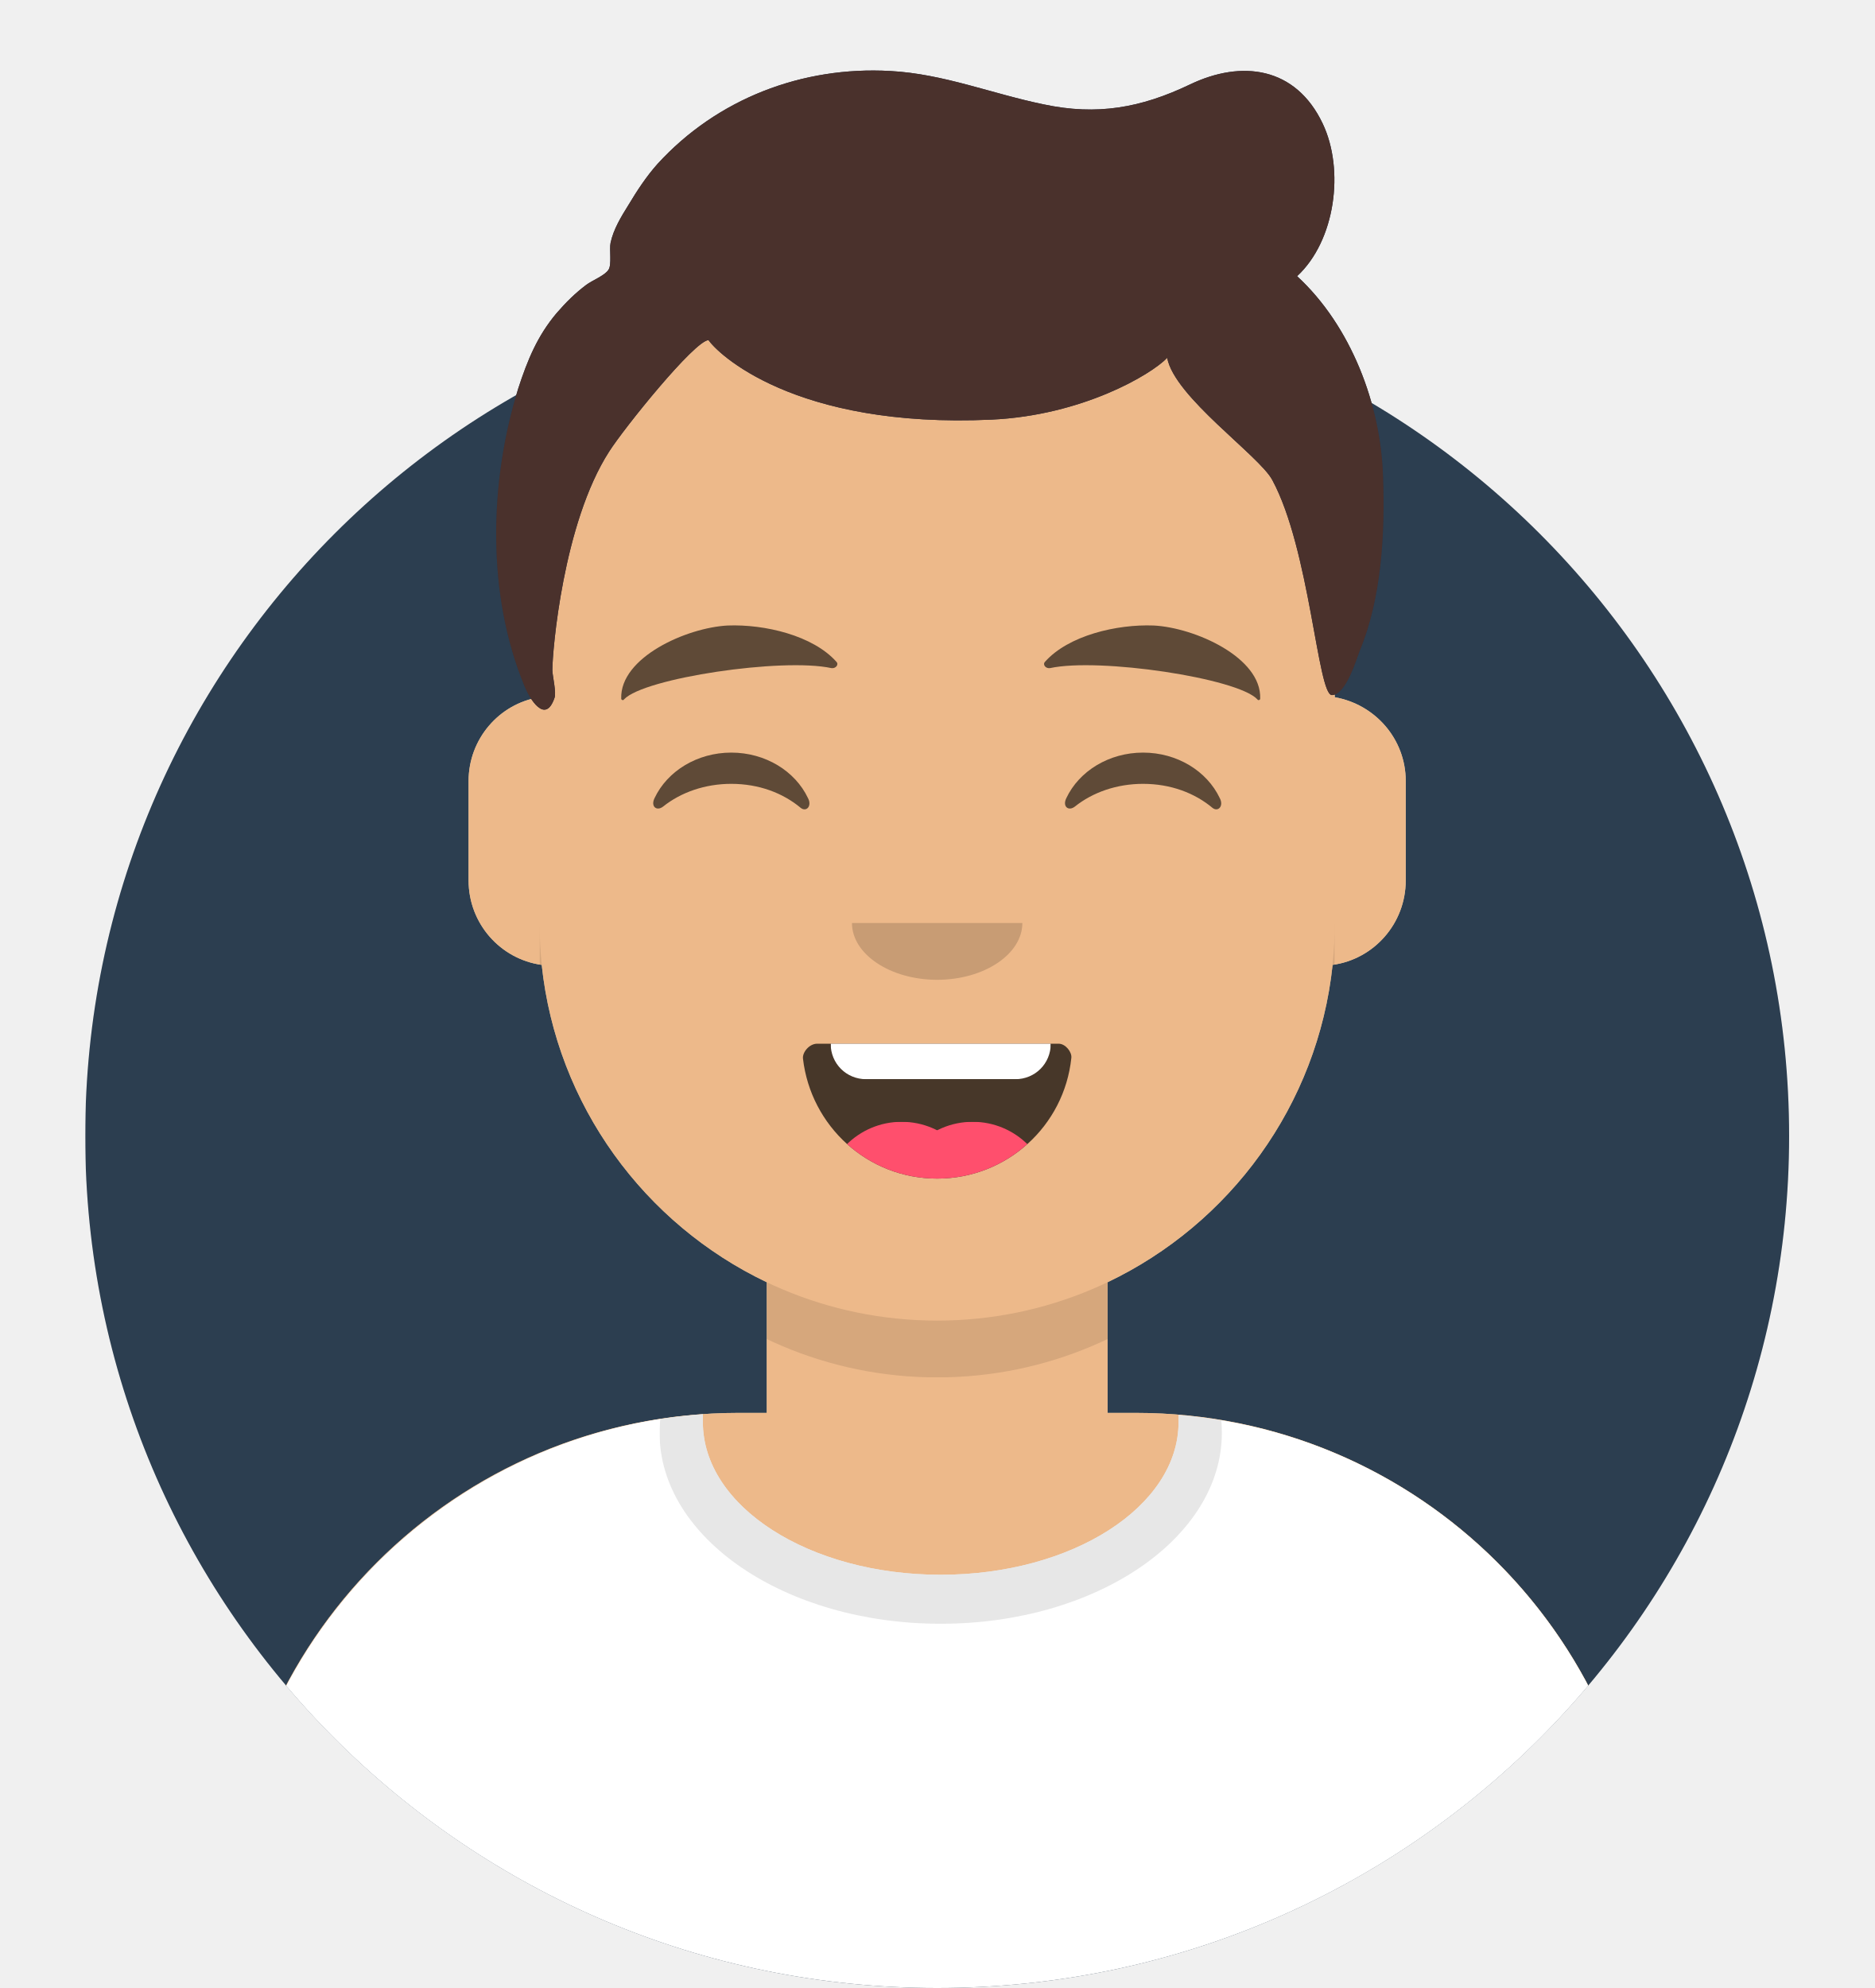
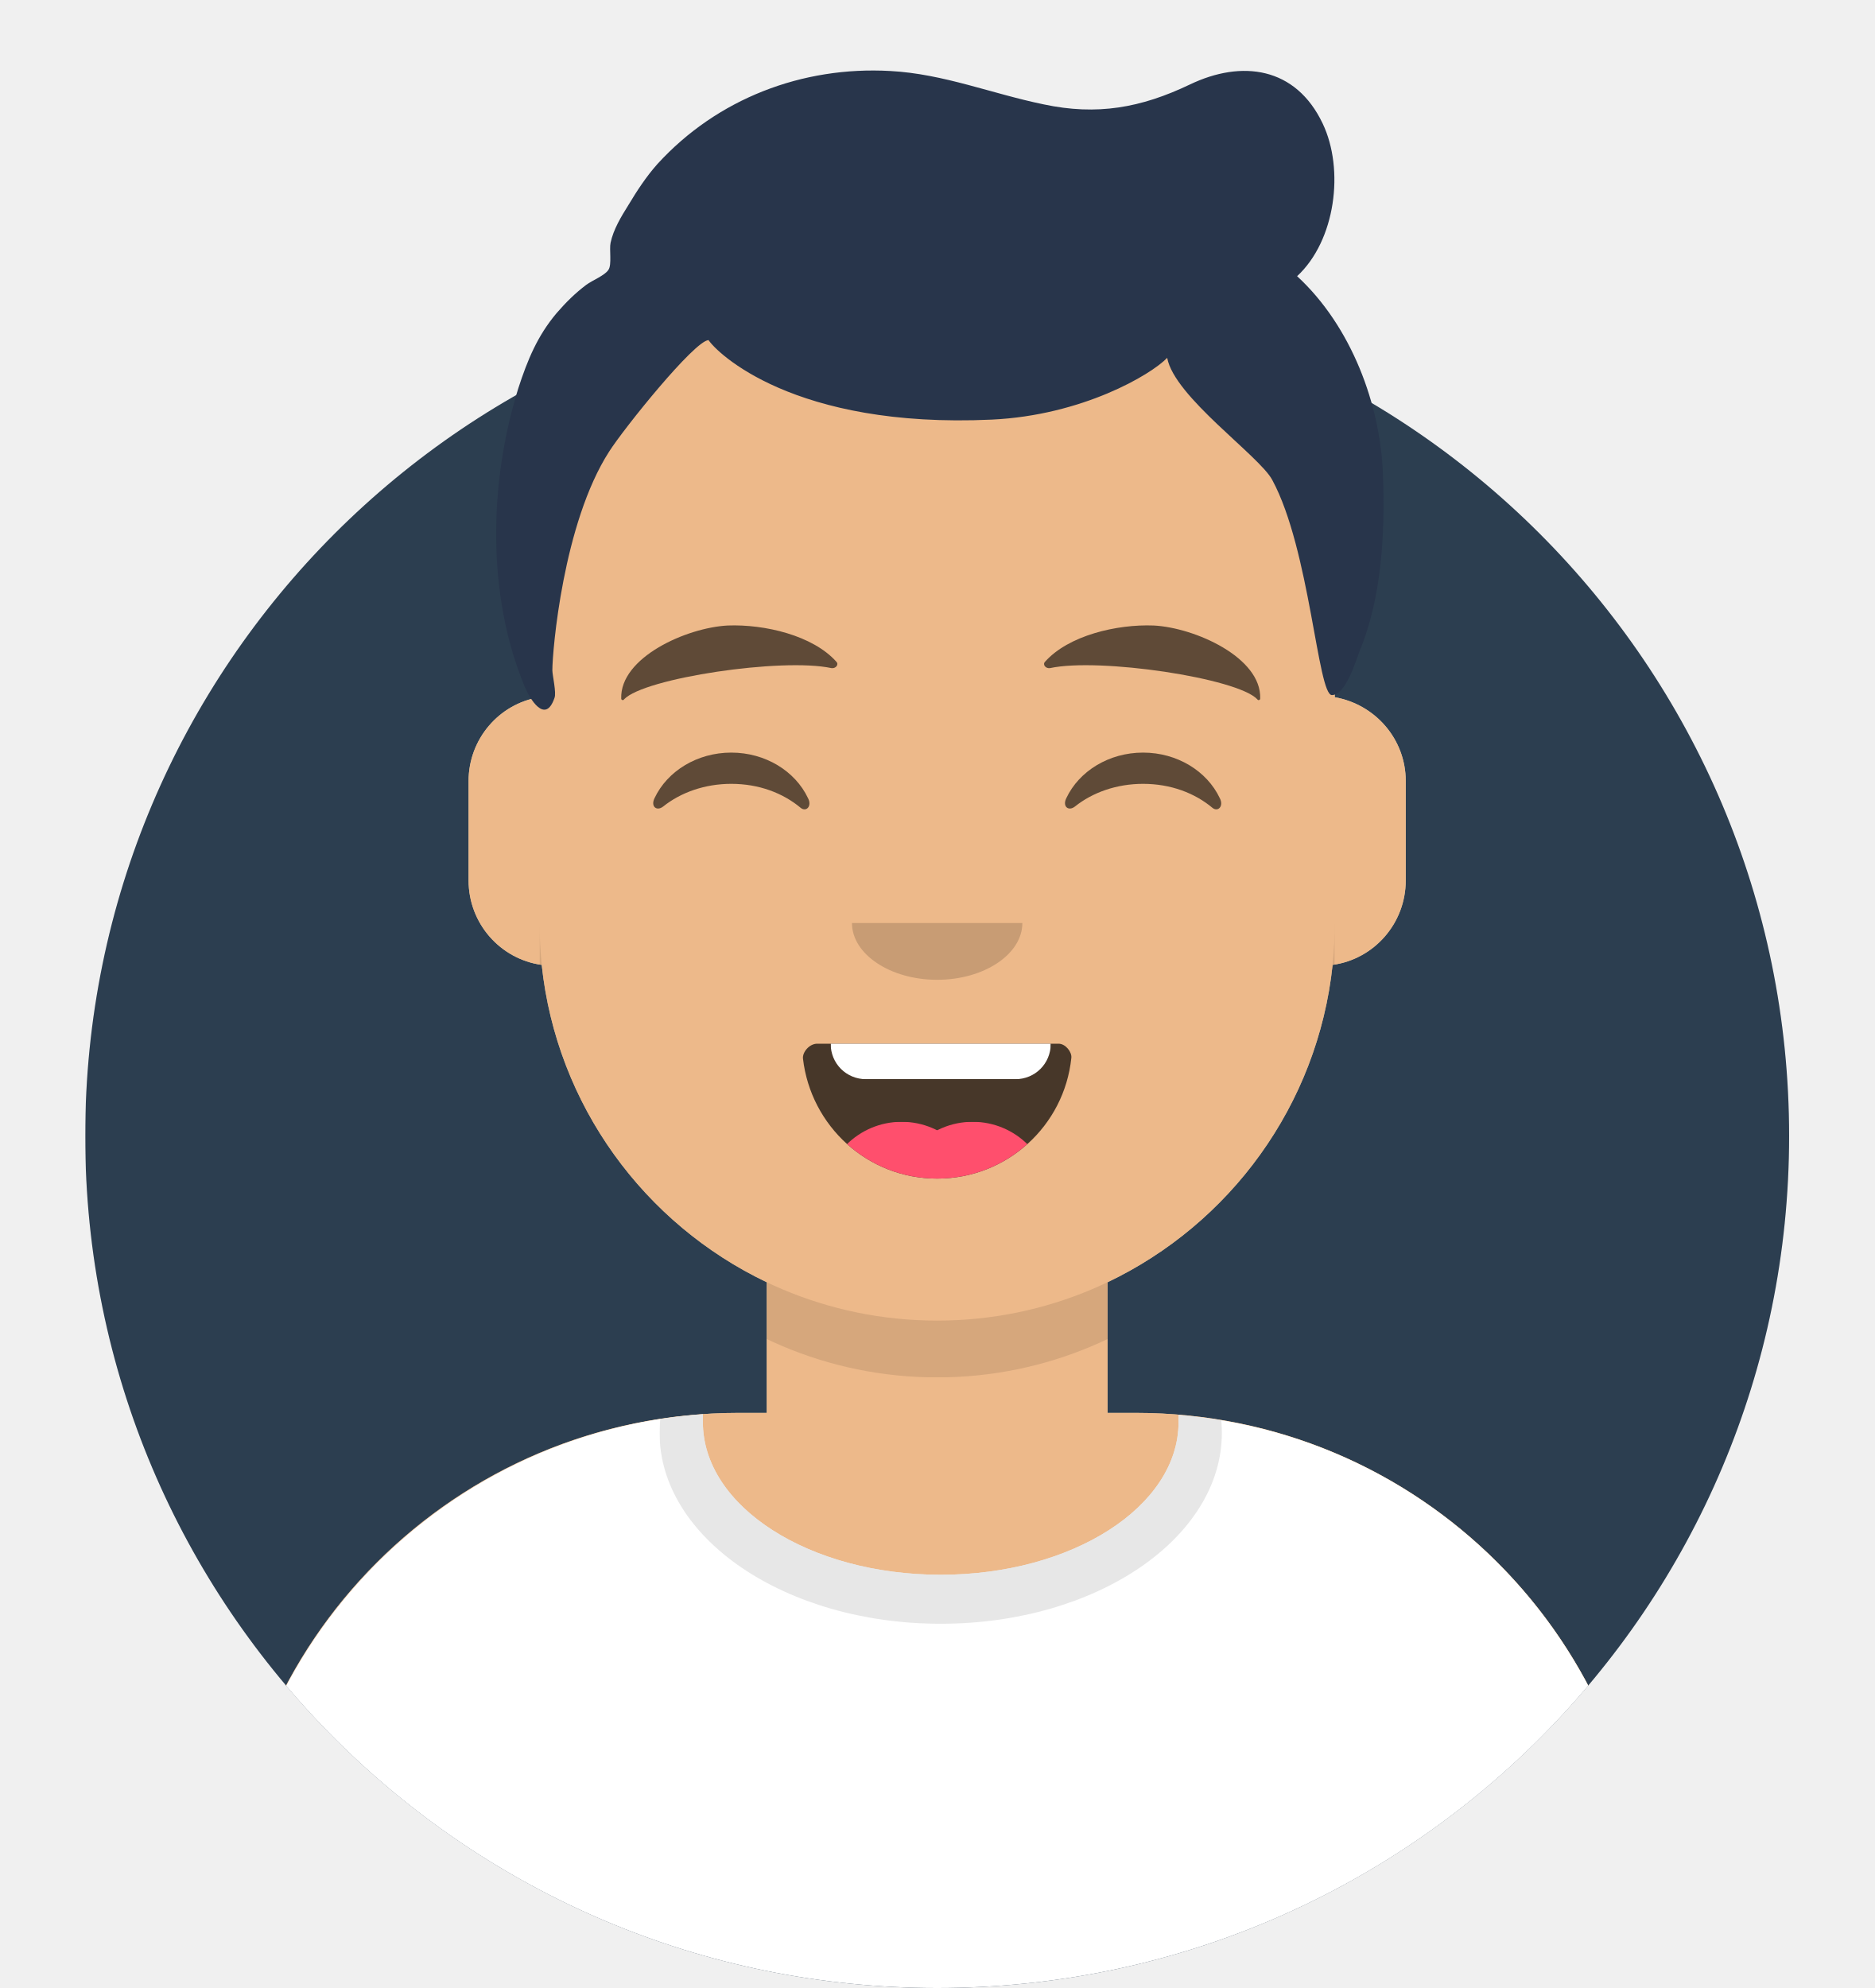
- <svg xmlns="http://www.w3.org/2000/svg" version="1.1" id="Layer_1" x="0px" y="0px" viewBox="0 0 264 280" style="enable-background:new 0 0 264 280;" xml:space="preserve">
-   <style type="text/css">
+ <svg xmlns="http://www.w3.org/2000/svg" xml:space="preserve" style="enable-background:new 0 0 264 280;" viewBox="0 0 264 280" y="0px" x="0px" id="Layer_1" version="1.1">
+   <defs id="defs181" />
+   <style id="style2" type="text/css">
	.st0{fill-rule:evenodd;clip-rule:evenodd;fill:#E6E6E6;}
	.st1{filter:url(#Adobe_OpacityMaskFilter);}
	.st2{fill-rule:evenodd;clip-rule:evenodd;fill:#FFFFFF;}
	.st3{mask:url(#mask-2_1_);}
	.st4{fill-rule:evenodd;clip-rule:evenodd;fill:#2C3E50;}
	.st5{filter:url(#Adobe_OpacityMaskFilter_1_);}
	.st6{mask:url(#mask-4_1_);}
	.st7{fill-rule:evenodd;clip-rule:evenodd;fill:#D0C6AC;}
	.st8{filter:url(#Adobe_OpacityMaskFilter_2_);}
	.st9{mask:url(#mask-6_1_);}
	.st10{fill-rule:evenodd;clip-rule:evenodd;fill:#EDB98A;}
	.st11{filter:url(#Adobe_OpacityMaskFilter_3_);}
	.st12{mask:url(#mask-6_2_);fill-rule:evenodd;clip-rule:evenodd;fill-opacity:0.1;}
	.st13{filter:url(#Adobe_OpacityMaskFilter_4_);}
	.st14{mask:url(#react-mask-952_1_);}
	.st15{filter:url(#Adobe_OpacityMaskFilter_5_);}
	.st16{opacity:0.6;mask:url(#react-mask-952_2_);}
	.st17{fill-rule:evenodd;clip-rule:evenodd;fill-opacity:0.16;}
	.st18{fill-rule:evenodd;clip-rule:evenodd;fill-opacity:0.7;}
	.st19{filter:url(#Adobe_OpacityMaskFilter_6_);}
	.st20{mask:url(#react-mask-934_1_);fill-rule:evenodd;clip-rule:evenodd;fill:#FFFFFF;}
	.st21{filter:url(#Adobe_OpacityMaskFilter_7_);}
	.st22{mask:url(#react-mask-934_2_);}
	.st23{fill-rule:evenodd;clip-rule:evenodd;fill:#FF4F6D;}
	.st24{fill-rule:evenodd;clip-rule:evenodd;fill-opacity:0.6;}
	.st25{filter:url(#Adobe_OpacityMaskFilter_8_);}
	.st26{mask:url(#react-mask-925_1_);}
	.st27{fill-rule:evenodd;clip-rule:evenodd;fill:#28354B;}
	.st28{filter:url(#Adobe_OpacityMaskFilter_9_);}
	.st29{mask:url(#react-mask-924_1_);}
	.st30{fill-rule:evenodd;clip-rule:evenodd;fill:#4A312C;}
</style>
-   <g>
-     <g transform="translate(-825, -1100)">
-       <g transform="translate(825, 1100)">
-         <g id="Circle" transform="translate(12, 40)">
+   <g id="g176">
+     <g id="g174" transform="translate(-825, -1100)">
+       <g id="g172" transform="translate(825, 1100)">
+         <g transform="translate(12, 40)" id="Circle">
          <g id="Circle-Background">
-             <circle class="st0" cx="120" cy="120" r="120" />
-           </g>
-           <defs>
-             <filter id="Adobe_OpacityMaskFilter" filterUnits="userSpaceOnUse" x="0" y="0" width="240" height="240">
-               <feColorMatrix type="matrix" values="1 0 0 0 0  0 1 0 0 0  0 0 1 0 0  0 0 0 1 0" />
+             <circle id="circle6" r="120" cy="120" cx="120" class="st0" />
+           </g>
+           <defs id="defs12">
+             <filter height="240" width="240" y="0" x="0" filterUnits="userSpaceOnUse" id="Adobe_OpacityMaskFilter">
+               <feColorMatrix id="feColorMatrix9" values="1 0 0 0 0  0 1 0 0 0  0 0 1 0 0  0 0 0 1 0" type="matrix" />
            </filter>
          </defs>
-           <mask maskUnits="userSpaceOnUse" x="0" y="0" width="240" height="240" id="mask-2_1_">
-             <g class="st1">
-               <circle id="path-1_1_" class="st2" cx="120" cy="120" r="120" />
+           <mask id="mask-2_1_" height="240" width="240" y="0" x="0" maskUnits="userSpaceOnUse">
+             <g id="g15" class="st1">
+               <circle r="120" cy="120" cx="120" class="st2" id="path-1_1_" />
            </g>
          </mask>
-           <g class="st3">
-             <rect class="st4" width="240" height="240" />
+           <g id="g20" mask="url(#mask-2_1_)" class="st3">
+             <rect id="rect18" height="240" width="240" class="st4" />
          </g>
        </g>
        <g id="Mask">
			</g>
-         <defs>
-           <filter id="Adobe_OpacityMaskFilter_1_" filterUnits="userSpaceOnUse" x="-1" y="0" width="265" height="280">
-             <feColorMatrix type="matrix" values="1 0 0 0 0  0 1 0 0 0  0 0 1 0 0  0 0 0 1 0" />
+         <defs id="defs27">
+           <filter height="280" width="265" y="0" x="-1" filterUnits="userSpaceOnUse" id="Adobe_OpacityMaskFilter_1_">
+             <feColorMatrix id="feColorMatrix24" values="1 0 0 0 0  0 1 0 0 0  0 0 1 0 0  0 0 0 1 0" type="matrix" />
          </filter>
        </defs>
-         <mask maskUnits="userSpaceOnUse" x="-1" y="0" width="265" height="280" id="mask-4_1_">
-           <g class="st5">
-             <path id="path-3_1_" class="st2" d="M12,160c0,66.3,53.7,120,120,120s120-53.7,120-120h12V0H0v160H12z" />
+         <mask id="mask-4_1_" height="280" width="265" y="0" x="-1" maskUnits="userSpaceOnUse">
+           <g id="g30" class="st5">
+             <path d="M12,160c0,66.3,53.7,120,120,120s120-53.7,120-120h12V0H0v160H12z" class="st2" id="path-3_1_" />
          </g>
        </mask>
-         <g id="Avataaar" class="st6">
-           <g id="Body" transform="translate(32, 36)">
-             <g>
-               <path class="st7" d="M124,144.6V163h4l0,0c39.8,0,72,32.2,72,72v9H0v-9c0-39.8,32.2-72,72-72l0,0h4v-18.4        c-17.2-8.2-29.6-24.9-31.7-44.7C38.5,99.1,34,94.1,34,88V74c0-5.9,4.3-10.9,10-11.8V56l0,0c0-30.9,25.1-56,56-56l0,0l0,0        c30.9,0,56,25.1,56,56v6.2c5.7,1,10,5.9,10,11.8v14c0,6.1-4.5,11.1-10.3,11.9C153.6,119.7,141.2,136.4,124,144.6z" />
-             </g>
-             <defs>
-               <filter id="Adobe_OpacityMaskFilter_2_" filterUnits="userSpaceOnUse" x="-32" y="0" width="264" height="244">
-                 <feColorMatrix type="matrix" values="1 0 0 0 0  0 1 0 0 0  0 0 1 0 0  0 0 0 1 0" />
-               </filter>
-             </defs>
-             <mask maskUnits="userSpaceOnUse" x="-32" y="0" width="264" height="244" id="mask-6_1_">
-               <g class="st8">
-                 <path id="path-5_1_" class="st2" d="M124,144.6V163h4l0,0c39.8,0,72,32.2,72,72v9H0v-9c0-39.8,32.2-72,72-72l0,0h4v-18.4         c-17.2-8.2-29.6-24.9-31.7-44.7C38.5,99.1,34,94.1,34,88V74c0-5.9,4.3-10.9,10-11.8V56l0,0c0-30.9,25.1-56,56-56l0,0l0,0         c30.9,0,56,25.1,56,56v6.2c5.7,1,10,5.9,10,11.8v14c0,6.1-4.5,11.1-10.3,11.9C153.6,119.7,141.2,136.4,124,144.6z" />
-               </g>
-             </mask>
-             <g class="st9">
-               <g id="Color" transform="translate(-32, 0)">
-                 <rect class="st10" width="264" height="244" />
-               </g>
-             </g>
-             <defs>
-               <filter id="Adobe_OpacityMaskFilter_3_" filterUnits="userSpaceOnUse" x="44" y="79" width="112" height="79">
-                 <feColorMatrix type="matrix" values="1 0 0 0 0  0 1 0 0 0  0 0 1 0 0  0 0 0 1 0" />
-               </filter>
-             </defs>
-             <mask maskUnits="userSpaceOnUse" x="44" y="79" width="112" height="79" id="mask-6_2_">
-               <g class="st11">
-                 <path id="path-5_2_" class="st2" d="M124,144.6V163h4l0,0c39.8,0,72,32.2,72,72v9H0v-9c0-39.8,32.2-72,72-72l0,0h4v-18.4         c-17.2-8.2-29.6-24.9-31.7-44.7C38.5,99.1,34,94.1,34,88V74c0-5.9,4.3-10.9,10-11.8V56l0,0c0-30.9,25.1-56,56-56l0,0l0,0         c30.9,0,56,25.1,56,56v6.2c5.7,1,10,5.9,10,11.8v14c0,6.1-4.5,11.1-10.3,11.9C153.6,119.7,141.2,136.4,124,144.6z" />
-               </g>
-             </mask>
-             <path id="Neck-Shadow" class="st12" d="M156,79v23c0,30.9-25.1,56-56,56s-56-25.1-56-56V79v15c0,30.9,25.1,56,56,56       s56-25.1,56-56V79z" />
-           </g>
-           <g transform="translate(0, 170)">
+         <g mask="url(#mask-4_1_)" class="st6" id="Avataaar">
+           <g transform="translate(32, 36)" id="Body">
+             <g id="g35">
+               <path id="path33" d="M124,144.6V163h4l0,0c39.8,0,72,32.2,72,72v9H0v-9c0-39.8,32.2-72,72-72l0,0h4v-18.4        c-17.2-8.2-29.6-24.9-31.7-44.7C38.5,99.1,34,94.1,34,88V74c0-5.9,4.3-10.9,10-11.8V56l0,0c0-30.9,25.1-56,56-56l0,0l0,0        c30.9,0,56,25.1,56,56v6.2c5.7,1,10,5.9,10,11.8v14c0,6.1-4.5,11.1-10.3,11.9C153.6,119.7,141.2,136.4,124,144.6z" class="st7" />
+             </g>
+             <defs id="defs40">
+               <filter height="244" width="264" y="0" x="-32" filterUnits="userSpaceOnUse" id="Adobe_OpacityMaskFilter_2_">
+                 <feColorMatrix id="feColorMatrix37" values="1 0 0 0 0  0 1 0 0 0  0 0 1 0 0  0 0 0 1 0" type="matrix" />
+               </filter>
+             </defs>
+             <mask id="mask-6_1_" height="244" width="264" y="0" x="-32" maskUnits="userSpaceOnUse">
+               <g id="g43" class="st8">
+                 <path d="M124,144.6V163h4l0,0c39.8,0,72,32.2,72,72v9H0v-9c0-39.8,32.2-72,72-72l0,0h4v-18.4         c-17.2-8.2-29.6-24.9-31.7-44.7C38.5,99.1,34,94.1,34,88V74c0-5.9,4.3-10.9,10-11.8V56l0,0c0-30.9,25.1-56,56-56l0,0l0,0         c30.9,0,56,25.1,56,56v6.2c5.7,1,10,5.9,10,11.8v14c0,6.1-4.5,11.1-10.3,11.9C153.6,119.7,141.2,136.4,124,144.6z" class="st2" id="path-5_1_" />
+               </g>
+             </mask>
+             <g id="g49" mask="url(#mask-6_1_)" class="st9">
+               <g transform="translate(-32, 0)" id="Color">
+                 <rect id="rect46" height="244" width="264" class="st10" />
+               </g>
+             </g>
+             <defs id="defs54">
+               <filter height="79" width="112" y="79" x="44" filterUnits="userSpaceOnUse" id="Adobe_OpacityMaskFilter_3_">
+                 <feColorMatrix id="feColorMatrix51" values="1 0 0 0 0  0 1 0 0 0  0 0 1 0 0  0 0 0 1 0" type="matrix" />
+               </filter>
+             </defs>
+             <mask id="mask-6_2_" height="79" width="112" y="79" x="44" maskUnits="userSpaceOnUse">
+               <g id="g57" class="st11">
+                 <path d="M124,144.6V163h4l0,0c39.8,0,72,32.2,72,72v9H0v-9c0-39.8,32.2-72,72-72l0,0h4v-18.4         c-17.2-8.2-29.6-24.9-31.7-44.7C38.5,99.1,34,94.1,34,88V74c0-5.9,4.3-10.9,10-11.8V56l0,0c0-30.9,25.1-56,56-56l0,0l0,0         c30.9,0,56,25.1,56,56v6.2c5.7,1,10,5.9,10,11.8v14c0,6.1-4.5,11.1-10.3,11.9C153.6,119.7,141.2,136.4,124,144.6z" class="st2" id="path-5_2_" />
+               </g>
+             </mask>
+             <path mask="url(#mask-6_2_)" d="M156,79v23c0,30.9-25.1,56-56,56s-56-25.1-56-56V79v15c0,30.9,25.1,56,56,56       s56-25.1,56-56V79z" class="st12" id="Neck-Shadow" />
+           </g>
+           <g id="g92" transform="translate(0, 170)">
            <g id="Clothes">
-               <path class="st0" d="M166,29.3c37,3,66,34,66,71.8v8.9H32v-8.9C32,63,61.6,31.8,99,29.2c0,0.4,0,0.7,0,1.1        c0,11.9,15,21.5,33.5,21.5S166,42.2,166,30.3C166,30,166,29.6,166,29.3z" />
-             </g>
-             <defs>
-               <filter id="Adobe_OpacityMaskFilter_4_" filterUnits="userSpaceOnUse" x="0" y="0" width="264" height="110">
-                 <feColorMatrix type="matrix" values="1 0 0 0 0  0 1 0 0 0  0 0 1 0 0  0 0 0 1 0" />
-               </filter>
-             </defs>
-             <mask maskUnits="userSpaceOnUse" x="0" y="0" width="264" height="110" id="react-mask-952_1_">
-               <g class="st13">
-                 <path id="react-path-951_1_" class="st2" d="M166,29.3c37,3,66,34,66,71.8v8.9H32v-8.9C32,63,61.6,31.8,99,29.2         c0,0.4,0,0.7,0,1.1c0,11.9,15,21.5,33.5,21.5S166,42.2,166,30.3C166,30,166,29.6,166,29.3z" />
-               </g>
-             </mask>
-             <g class="st14">
-               <rect class="st2" width="264" height="110" />
-             </g>
-             <defs>
-               <filter id="Adobe_OpacityMaskFilter_5_" filterUnits="userSpaceOnUse" x="92.9" y="4.9" width="79.3" height="53.8">
-                 <feColorMatrix type="matrix" values="1 0 0 0 0  0 1 0 0 0  0 0 1 0 0  0 0 0 1 0" />
-               </filter>
-             </defs>
-             <mask maskUnits="userSpaceOnUse" x="92.9" y="4.9" width="79.3" height="53.8" id="react-mask-952_2_">
-               <g class="st15">
-                 <path id="react-path-951_2_" class="st2" d="M166,29.3c37,3,66,34,66,71.8v8.9H32v-8.9C32,63,61.6,31.8,99,29.2         c0,0.4,0,0.7,0,1.1c0,11.9,15,21.5,33.5,21.5S166,42.2,166,30.3C166,30,166,29.6,166,29.3z" />
-               </g>
-             </mask>
-             <g id="Shadowy" class="st16">
-               <g transform="translate(92, 4)">
-                 <ellipse class="st17" cx="40.5" cy="27.8" rx="39.6" ry="26.9" />
-               </g>
-             </g>
-           </g>
-           <g id="Face" transform="translate(76, 82)">
-             <g transform="translate(2, 52)">
+               <path id="path62" d="M166,29.3c37,3,66,34,66,71.8v8.9H32v-8.9C32,63,61.6,31.8,99,29.2c0,0.4,0,0.7,0,1.1        c0,11.9,15,21.5,33.5,21.5S166,42.2,166,30.3C166,30,166,29.6,166,29.3z" class="st0" />
+             </g>
+             <defs id="defs68">
+               <filter height="110" width="264" y="0" x="0" filterUnits="userSpaceOnUse" id="Adobe_OpacityMaskFilter_4_">
+                 <feColorMatrix id="feColorMatrix65" values="1 0 0 0 0  0 1 0 0 0  0 0 1 0 0  0 0 0 1 0" type="matrix" />
+               </filter>
+             </defs>
+             <mask id="react-mask-952_1_" height="110" width="264" y="0" x="0" maskUnits="userSpaceOnUse">
+               <g id="g71" class="st13">
+                 <path d="M166,29.3c37,3,66,34,66,71.8v8.9H32v-8.9C32,63,61.6,31.8,99,29.2         c0,0.4,0,0.7,0,1.1c0,11.9,15,21.5,33.5,21.5S166,42.2,166,30.3C166,30,166,29.6,166,29.3z" class="st2" id="react-path-951_1_" />
+               </g>
+             </mask>
+             <g id="g76" mask="url(#react-mask-952_1_)" class="st14">
+               <rect id="rect74" height="110" width="264" class="st2" />
+             </g>
+             <defs id="defs81">
+               <filter height="53.8" width="79.3" y="4.9" x="92.9" filterUnits="userSpaceOnUse" id="Adobe_OpacityMaskFilter_5_">
+                 <feColorMatrix id="feColorMatrix78" values="1 0 0 0 0  0 1 0 0 0  0 0 1 0 0  0 0 0 1 0" type="matrix" />
+               </filter>
+             </defs>
+             <mask id="react-mask-952_2_" height="53.8" width="79.3" y="4.9" x="92.9" maskUnits="userSpaceOnUse">
+               <g id="g84" class="st15">
+                 <path d="M166,29.3c37,3,66,34,66,71.8v8.9H32v-8.9C32,63,61.6,31.8,99,29.2         c0,0.4,0,0.7,0,1.1c0,11.9,15,21.5,33.5,21.5S166,42.2,166,30.3C166,30,166,29.6,166,29.3z" class="st2" id="react-path-951_2_" />
+               </g>
+             </mask>
+             <g mask="url(#react-mask-952_2_)" class="st16" id="Shadowy">
+               <g id="g89" transform="translate(92, 4)">
+                 <ellipse id="ellipse87" ry="26.9" rx="39.6" cy="27.8" cx="40.5" class="st17" />
+               </g>
+             </g>
+           </g>
+           <g transform="translate(76, 82)" id="Face">
+             <g id="g123" transform="translate(2, 52)">
              <g id="Mouth">
-                 <path class="st18" d="M35.1,15.1C36.2,24.6,44.2,32,54,32c9.8,0,17.9-7.4,18.9-17c0.1-0.8-0.8-2-1.8-2c-14.9,0-26.3,0-34,0         C36,13,35,14.2,35.1,15.1z" />
-               </g>
-               <defs>
-                 <filter id="Adobe_OpacityMaskFilter_6_" filterUnits="userSpaceOnUse" x="39" y="2" width="31" height="16">
-                   <feColorMatrix type="matrix" values="1 0 0 0 0  0 1 0 0 0  0 0 1 0 0  0 0 0 1 0" />
+                 <path id="path94" d="M35.1,15.1C36.2,24.6,44.2,32,54,32c9.8,0,17.9-7.4,18.9-17c0.1-0.8-0.8-2-1.8-2c-14.9,0-26.3,0-34,0         C36,13,35,14.2,35.1,15.1z" class="st18" />
+               </g>
+               <defs id="defs100">
+                 <filter height="16" width="31" y="2" x="39" filterUnits="userSpaceOnUse" id="Adobe_OpacityMaskFilter_6_">
+                   <feColorMatrix id="feColorMatrix97" values="1 0 0 0 0  0 1 0 0 0  0 0 1 0 0  0 0 0 1 0" type="matrix" />
                </filter>
              </defs>
-               <mask maskUnits="userSpaceOnUse" x="39" y="2" width="31" height="16" id="react-mask-934_1_">
-                 <g class="st19">
-                   <path id="react-path-933_1_" class="st2" d="M35.1,15.1C36.2,24.6,44.2,32,54,32c9.8,0,17.9-7.4,18.9-17          c0.1-0.8-0.8-2-1.8-2c-14.9,0-26.3,0-34,0C36,13,35,14.2,35.1,15.1z" />
+               <mask id="react-mask-934_1_" height="16" width="31" y="2" x="39" maskUnits="userSpaceOnUse">
+                 <g id="g103" class="st19">
+                   <path d="M35.1,15.1C36.2,24.6,44.2,32,54,32c9.8,0,17.9-7.4,18.9-17          c0.1-0.8-0.8-2-1.8-2c-14.9,0-26.3,0-34,0C36,13,35,14.2,35.1,15.1z" class="st2" id="react-path-933_1_" />
                </g>
              </mask>
-               <path id="Teeth" class="st20" d="M44,2h21c2.8,0,5,2.2,5,5v6c0,2.8-2.2,5-5,5H44c-2.8,0-5-2.2-5-5V7C39,4.2,41.2,2,44,2z" />
-               <defs>
-                 <filter id="Adobe_OpacityMaskFilter_7_" filterUnits="userSpaceOnUse" x="38" y="24" width="32" height="22">
-                   <feColorMatrix type="matrix" values="1 0 0 0 0  0 1 0 0 0  0 0 1 0 0  0 0 0 1 0" />
+               <path mask="url(#react-mask-934_1_)" d="M44,2h21c2.8,0,5,2.2,5,5v6c0,2.8-2.2,5-5,5H44c-2.8,0-5-2.2-5-5V7C39,4.2,41.2,2,44,2z" class="st20" id="Teeth" />
+               <defs id="defs110">
+                 <filter height="22" width="32" y="24" x="38" filterUnits="userSpaceOnUse" id="Adobe_OpacityMaskFilter_7_">
+                   <feColorMatrix id="feColorMatrix107" values="1 0 0 0 0  0 1 0 0 0  0 0 1 0 0  0 0 0 1 0" type="matrix" />
                </filter>
              </defs>
-               <mask maskUnits="userSpaceOnUse" x="38" y="24" width="32" height="22" id="react-mask-934_2_">
-                 <g class="st21">
-                   <path id="react-path-933_2_" class="st2" d="M35.1,15.1C36.2,24.6,44.2,32,54,32c9.8,0,17.9-7.4,18.9-17          c0.1-0.8-0.8-2-1.8-2c-14.9,0-26.3,0-34,0C36,13,35,14.2,35.1,15.1z" />
+               <mask id="react-mask-934_2_" height="22" width="32" y="24" x="38" maskUnits="userSpaceOnUse">
+                 <g id="g113" class="st21">
+                   <path d="M35.1,15.1C36.2,24.6,44.2,32,54,32c9.8,0,17.9-7.4,18.9-17          c0.1-0.8-0.8-2-1.8-2c-14.9,0-26.3,0-34,0C36,13,35,14.2,35.1,15.1z" class="st2" id="react-path-933_2_" />
                </g>
              </mask>
-               <g id="Tongue" class="st22">
-                 <g transform="translate(38, 24)">
-                   <circle class="st23" cx="11" cy="11" r="11" />
-                   <circle class="st23" cx="21" cy="11" r="11" />
-                 </g>
-               </g>
-             </g>
-             <g transform="translate(28, 40)">
-               <path id="Nose" class="st17" d="M16,8c0,4.4,5.4,8,12,8l0,0c6.6,0,12-3.6,12-8" />
-             </g>
-             <g transform="translate(0, 8)">
-               <path id="Squint" class="st24" d="M16.2,22.4C18,18.6,22.2,16,27,16c4.8,0,9,2.6,10.8,6.4c0.6,1.1-0.2,2-1,1.4        c-2.5-2.1-5.9-3.4-9.8-3.4c-3.7,0-7.1,1.2-9.6,3.2C16.5,24.3,15.6,23.6,16.2,22.4z" />
-               <path class="st24" d="M74.2,22.4C76,18.6,80.2,16,85,16c4.8,0,9,2.6,10.8,6.4c0.6,1.1-0.2,2-1,1.4c-2.5-2.1-5.9-3.4-9.8-3.4        c-3.7,0-7.1,1.2-9.6,3.2C74.5,24.3,73.6,23.6,74.2,22.4z" />
-             </g>
-             <g>
-               <path id="Eyebrow" class="st24" d="M26.5,6.1c-5.8,0.3-15.2,4.5-15,10.3c0,0.2,0.3,0.3,0.4,0.1c2.8-3,22.3-5.9,29.2-4.4        c0.6,0.1,1.1-0.5,0.7-0.9C38.5,7.5,31.7,5.9,26.5,6.1" />
-               <path class="st24" d="M86.5,6.1c5.8,0.3,15.2,4.5,15,10.3c0,0.2-0.3,0.3-0.4,0.1c-2.8-3-22.3-5.9-29.2-4.4        c-0.6,0.1-1.1-0.5-0.7-0.9C74.5,7.5,81.3,5.9,86.5,6.1" />
+               <g mask="url(#react-mask-934_2_)" class="st22" id="Tongue">
+                 <g id="g120" transform="translate(38, 24)">
+                   <circle id="circle116" r="11" cy="11" cx="11" class="st23" />
+                   <circle id="circle118" r="11" cy="11" cx="21" class="st23" />
+                 </g>
+               </g>
+             </g>
+             <g id="g126" transform="translate(28, 40)">
+               <path d="M16,8c0,4.4,5.4,8,12,8l0,0c6.6,0,12-3.6,12-8" class="st17" id="Nose" />
+             </g>
+             <g id="g131" transform="translate(0, 8)">
+               <path d="M16.2,22.4C18,18.6,22.2,16,27,16c4.8,0,9,2.6,10.8,6.4c0.6,1.1-0.2,2-1,1.4        c-2.5-2.1-5.9-3.4-9.8-3.4c-3.7,0-7.1,1.2-9.6,3.2C16.5,24.3,15.6,23.6,16.2,22.4z" class="st24" id="Squint" />
+               <path id="path129" d="M74.2,22.4C76,18.6,80.2,16,85,16c4.8,0,9,2.6,10.8,6.4c0.6,1.1-0.2,2-1,1.4c-2.5-2.1-5.9-3.4-9.8-3.4        c-3.7,0-7.1,1.2-9.6,3.2C74.5,24.3,73.6,23.6,74.2,22.4z" class="st24" />
+             </g>
+             <g id="g136">
+               <path d="M26.5,6.1c-5.8,0.3-15.2,4.5-15,10.3c0,0.2,0.3,0.3,0.4,0.1c2.8-3,22.3-5.9,29.2-4.4        c0.6,0.1,1.1-0.5,0.7-0.9C38.5,7.5,31.7,5.9,26.5,6.1" class="st24" id="Eyebrow" />
+               <path id="path134" d="M86.5,6.1c5.8,0.3,15.2,4.5,15,10.3c0,0.2-0.3,0.3-0.4,0.1c-2.8-3-22.3-5.9-29.2-4.4        c-0.6,0.1-1.1-0.5-0.7-0.9C74.5,7.5,81.3,5.9,86.5,6.1" class="st24" />
            </g>
          </g>
          <g id="Top">
-             <defs>
-               <filter id="Adobe_OpacityMaskFilter_8_" filterUnits="userSpaceOnUse" x="-1" y="0" width="264" height="280">
-                 <feColorMatrix type="matrix" values="1 0 0 0 0  0 1 0 0 0  0 0 1 0 0  0 0 0 1 0" />
-               </filter>
-             </defs>
-             <mask maskUnits="userSpaceOnUse" x="-1" y="0" width="264" height="280" id="react-mask-925_1_">
-               <g class="st25">
-                 <rect id="react-path-927_1_" class="st2" width="264" height="280" />
-               </g>
-             </mask>
-             <g class="st26">
-               <g transform="translate(-1, 0)">
+             <defs id="defs142">
+               <filter height="280" width="264" y="0" x="-1" filterUnits="userSpaceOnUse" id="Adobe_OpacityMaskFilter_8_">
+                 <feColorMatrix id="feColorMatrix139" values="1 0 0 0 0  0 1 0 0 0  0 0 1 0 0  0 0 0 1 0" type="matrix" />
+               </filter>
+             </defs>
+             <mask id="react-mask-925_1_" height="280" width="264" y="0" x="-1" maskUnits="userSpaceOnUse">
+               <g id="g145" class="st25">
+                 <rect height="280" width="264" class="st2" id="react-path-927_1_" />
+               </g>
+             </mask>
+             <g id="g168" mask="url(#react-mask-925_1_)" class="st26">
+               <g id="g166" transform="translate(-1, 0)">
                <g id="Short-Hair">
-                   <path class="st27" d="M183.7,38.9c5.4-5,6.7-15,3.6-21.5c-3.8-8-11.4-9-18.7-5.5c-6.9,3.3-13.1,4.4-20.6,2.8          c-7.3-1.5-14.1-4.3-21.6-4.7C114,9.3,102,13.9,93.6,23.1c-1.6,1.8-2.9,3.8-4.1,5.8c-1,1.6-2.1,3.4-2.5,5.3          c-0.2,0.9,0.2,3.1-0.3,3.8c-0.5,0.8-2.3,1.5-3.1,2.1c-1.6,1.2-2.9,2.5-4.2,4c-2.7,3.2-4.1,6.6-5.4,10.6          c-4.1,13.2-4.5,29,0.9,42c0.7,1.7,2.9,5.4,4.2,1.6c0.3-0.7-0.3-3.2-0.3-3.9c0-2.7,1.5-20.7,8-30.8c2.1-3.3,12-15.6,14-15.7          c1.1,1.7,11.9,12.5,39.9,11.2c12.7-0.6,22.4-6.3,24.7-8.7c1,5.5,13,13.8,14.8,17.2c5.3,9.8,6.4,30.3,8.4,30.3          s3.5-5.2,3.9-6.2c3.1-7.4,3.6-16.6,3.3-24.6C195.5,57,191.3,45.9,183.7,38.9z" />
-                 </g>
-                 <defs>
-                   <filter id="Adobe_OpacityMaskFilter_9_" filterUnits="userSpaceOnUse" x="0" y="0" width="264" height="280">
-                     <feColorMatrix type="matrix" values="1 0 0 0 0  0 1 0 0 0  0 0 1 0 0  0 0 0 1 0" />
+                   <path id="path148" d="M183.7,38.9c5.4-5,6.7-15,3.6-21.5c-3.8-8-11.4-9-18.7-5.5c-6.9,3.3-13.1,4.4-20.6,2.8          c-7.3-1.5-14.1-4.3-21.6-4.7C114,9.3,102,13.9,93.6,23.1c-1.6,1.8-2.9,3.8-4.1,5.8c-1,1.6-2.1,3.4-2.5,5.3          c-0.2,0.9,0.2,3.1-0.3,3.8c-0.5,0.8-2.3,1.5-3.1,2.1c-1.6,1.2-2.9,2.5-4.2,4c-2.7,3.2-4.1,6.6-5.4,10.6          c-4.1,13.2-4.5,29,0.9,42c0.7,1.7,2.9,5.4,4.2,1.6c0.3-0.7-0.3-3.2-0.3-3.9c0-2.7,1.5-20.7,8-30.8c2.1-3.3,12-15.6,14-15.7          c1.1,1.7,11.9,12.5,39.9,11.2c12.7-0.6,22.4-6.3,24.7-8.7c1,5.5,13,13.8,14.8,17.2c5.3,9.8,6.4,30.3,8.4,30.3          s3.5-5.2,3.9-6.2c3.1-7.4,3.6-16.6,3.3-24.6C195.5,57,191.3,45.9,183.7,38.9z" class="st27" />
+                 </g>
+                 <defs id="defs154">
+                   <filter height="280" width="264" y="0" x="0" filterUnits="userSpaceOnUse" id="Adobe_OpacityMaskFilter_9_">
+                     <feColorMatrix id="feColorMatrix151" values="1 0 0 0 0  0 1 0 0 0  0 0 1 0 0  0 0 0 1 0" type="matrix" />
                  </filter>
                </defs>
-                 <mask maskUnits="userSpaceOnUse" x="0" y="0" width="264" height="280" id="react-mask-924_1_">
-                   <g class="st28">
-                     <path id="react-path-926_1_" class="st2" d="M183.7,38.9c5.4-5,6.7-15,3.6-21.5c-3.8-8-11.4-9-18.7-5.5           c-6.9,3.3-13.1,4.4-20.6,2.8c-7.3-1.5-14.1-4.3-21.6-4.7C114,9.3,102,13.9,93.6,23.1c-1.6,1.8-2.9,3.8-4.1,5.8           c-1,1.6-2.1,3.4-2.5,5.3c-0.2,0.9,0.2,3.1-0.3,3.8c-0.5,0.8-2.3,1.5-3.1,2.1c-1.6,1.2-2.9,2.5-4.2,4           c-2.7,3.2-4.1,6.6-5.4,10.6c-4.1,13.2-4.5,29,0.9,42c0.7,1.7,2.9,5.4,4.2,1.6c0.3-0.7-0.3-3.2-0.3-3.9           c0-2.7,1.5-20.7,8-30.8c2.1-3.3,12-15.6,14-15.7c1.1,1.7,11.9,12.5,39.9,11.2c12.7-0.6,22.4-6.3,24.7-8.7           c1,5.5,13,13.8,14.8,17.2c5.3,9.8,6.4,30.3,8.4,30.3s3.5-5.2,3.9-6.2c3.1-7.4,3.6-16.6,3.3-24.6           C195.5,57,191.3,45.9,183.7,38.9z" />
+                 <mask id="react-mask-924_1_" height="280" width="264" y="0" x="0" maskUnits="userSpaceOnUse">
+                   <g id="g157" class="st28">
+                     <path d="M183.7,38.9c5.4-5,6.7-15,3.6-21.5c-3.8-8-11.4-9-18.7-5.5           c-6.9,3.3-13.1,4.4-20.6,2.8c-7.3-1.5-14.1-4.3-21.6-4.7C114,9.3,102,13.9,93.6,23.1c-1.6,1.8-2.9,3.8-4.1,5.8           c-1,1.6-2.1,3.4-2.5,5.3c-0.2,0.9,0.2,3.1-0.3,3.8c-0.5,0.8-2.3,1.5-3.1,2.1c-1.6,1.2-2.9,2.5-4.2,4           c-2.7,3.2-4.1,6.6-5.4,10.6c-4.1,13.2-4.5,29,0.9,42c0.7,1.7,2.9,5.4,4.2,1.6c0.3-0.7-0.3-3.2-0.3-3.9           c0-2.7,1.5-20.7,8-30.8c2.1-3.3,12-15.6,14-15.7c1.1,1.7,11.9,12.5,39.9,11.2c12.7-0.6,22.4-6.3,24.7-8.7           c1,5.5,13,13.8,14.8,17.2c5.3,9.8,6.4,30.3,8.4,30.3s3.5-5.2,3.9-6.2c3.1-7.4,3.6-16.6,3.3-24.6           C195.5,57,191.3,45.9,183.7,38.9z" class="st2" id="react-path-926_1_" />
                  </g>
                </mask>
-                 <g class="st29">
-                   <g transform="translate(0, 0) ">
-                     <rect class="st30" width="264" height="280" />
+                 <g id="g164" mask="url(#react-mask-924_1_)" class="st29">
+                   <g transform="translate(0, 0) " id="g162">
+                     <rect style="fill:#aa0000" y="-3.294" x="-14.165" id="rect160" height="280" width="1000000" class="st30" />
                  </g>
                </g>
              </g>
            </g>
          </g>
        </g>
      </g>
    </g>
  </g>
</svg>
